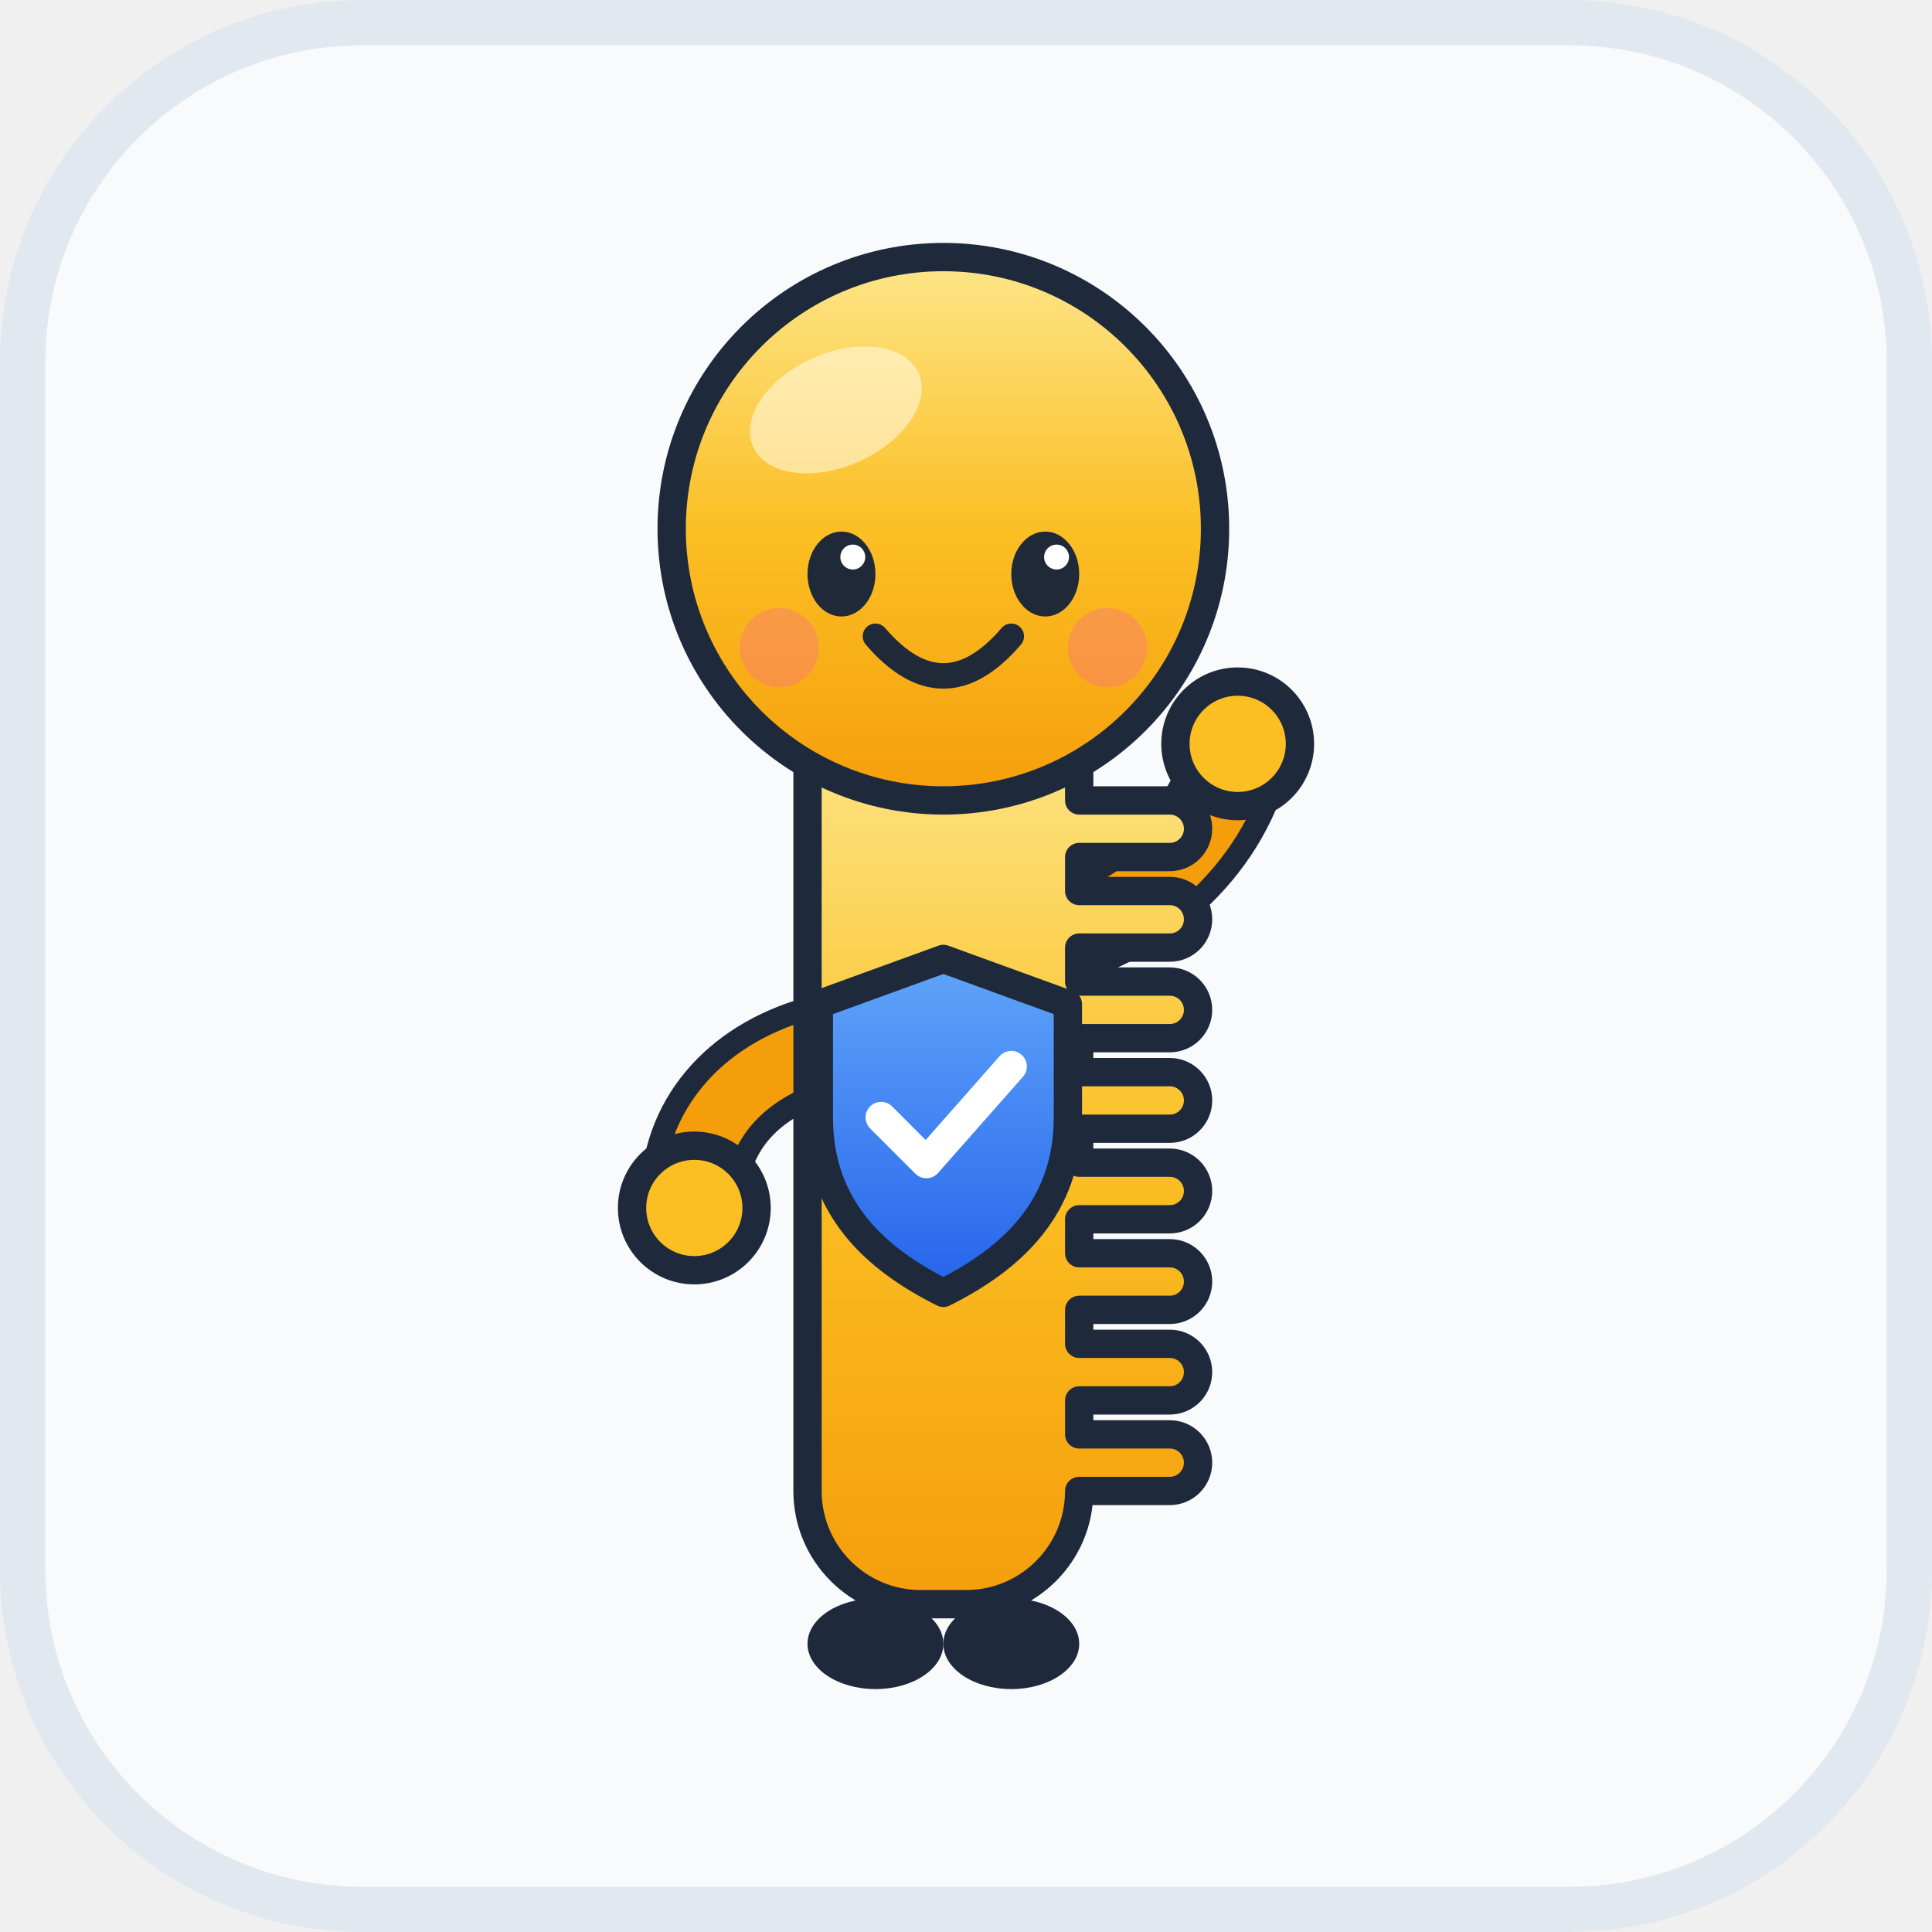
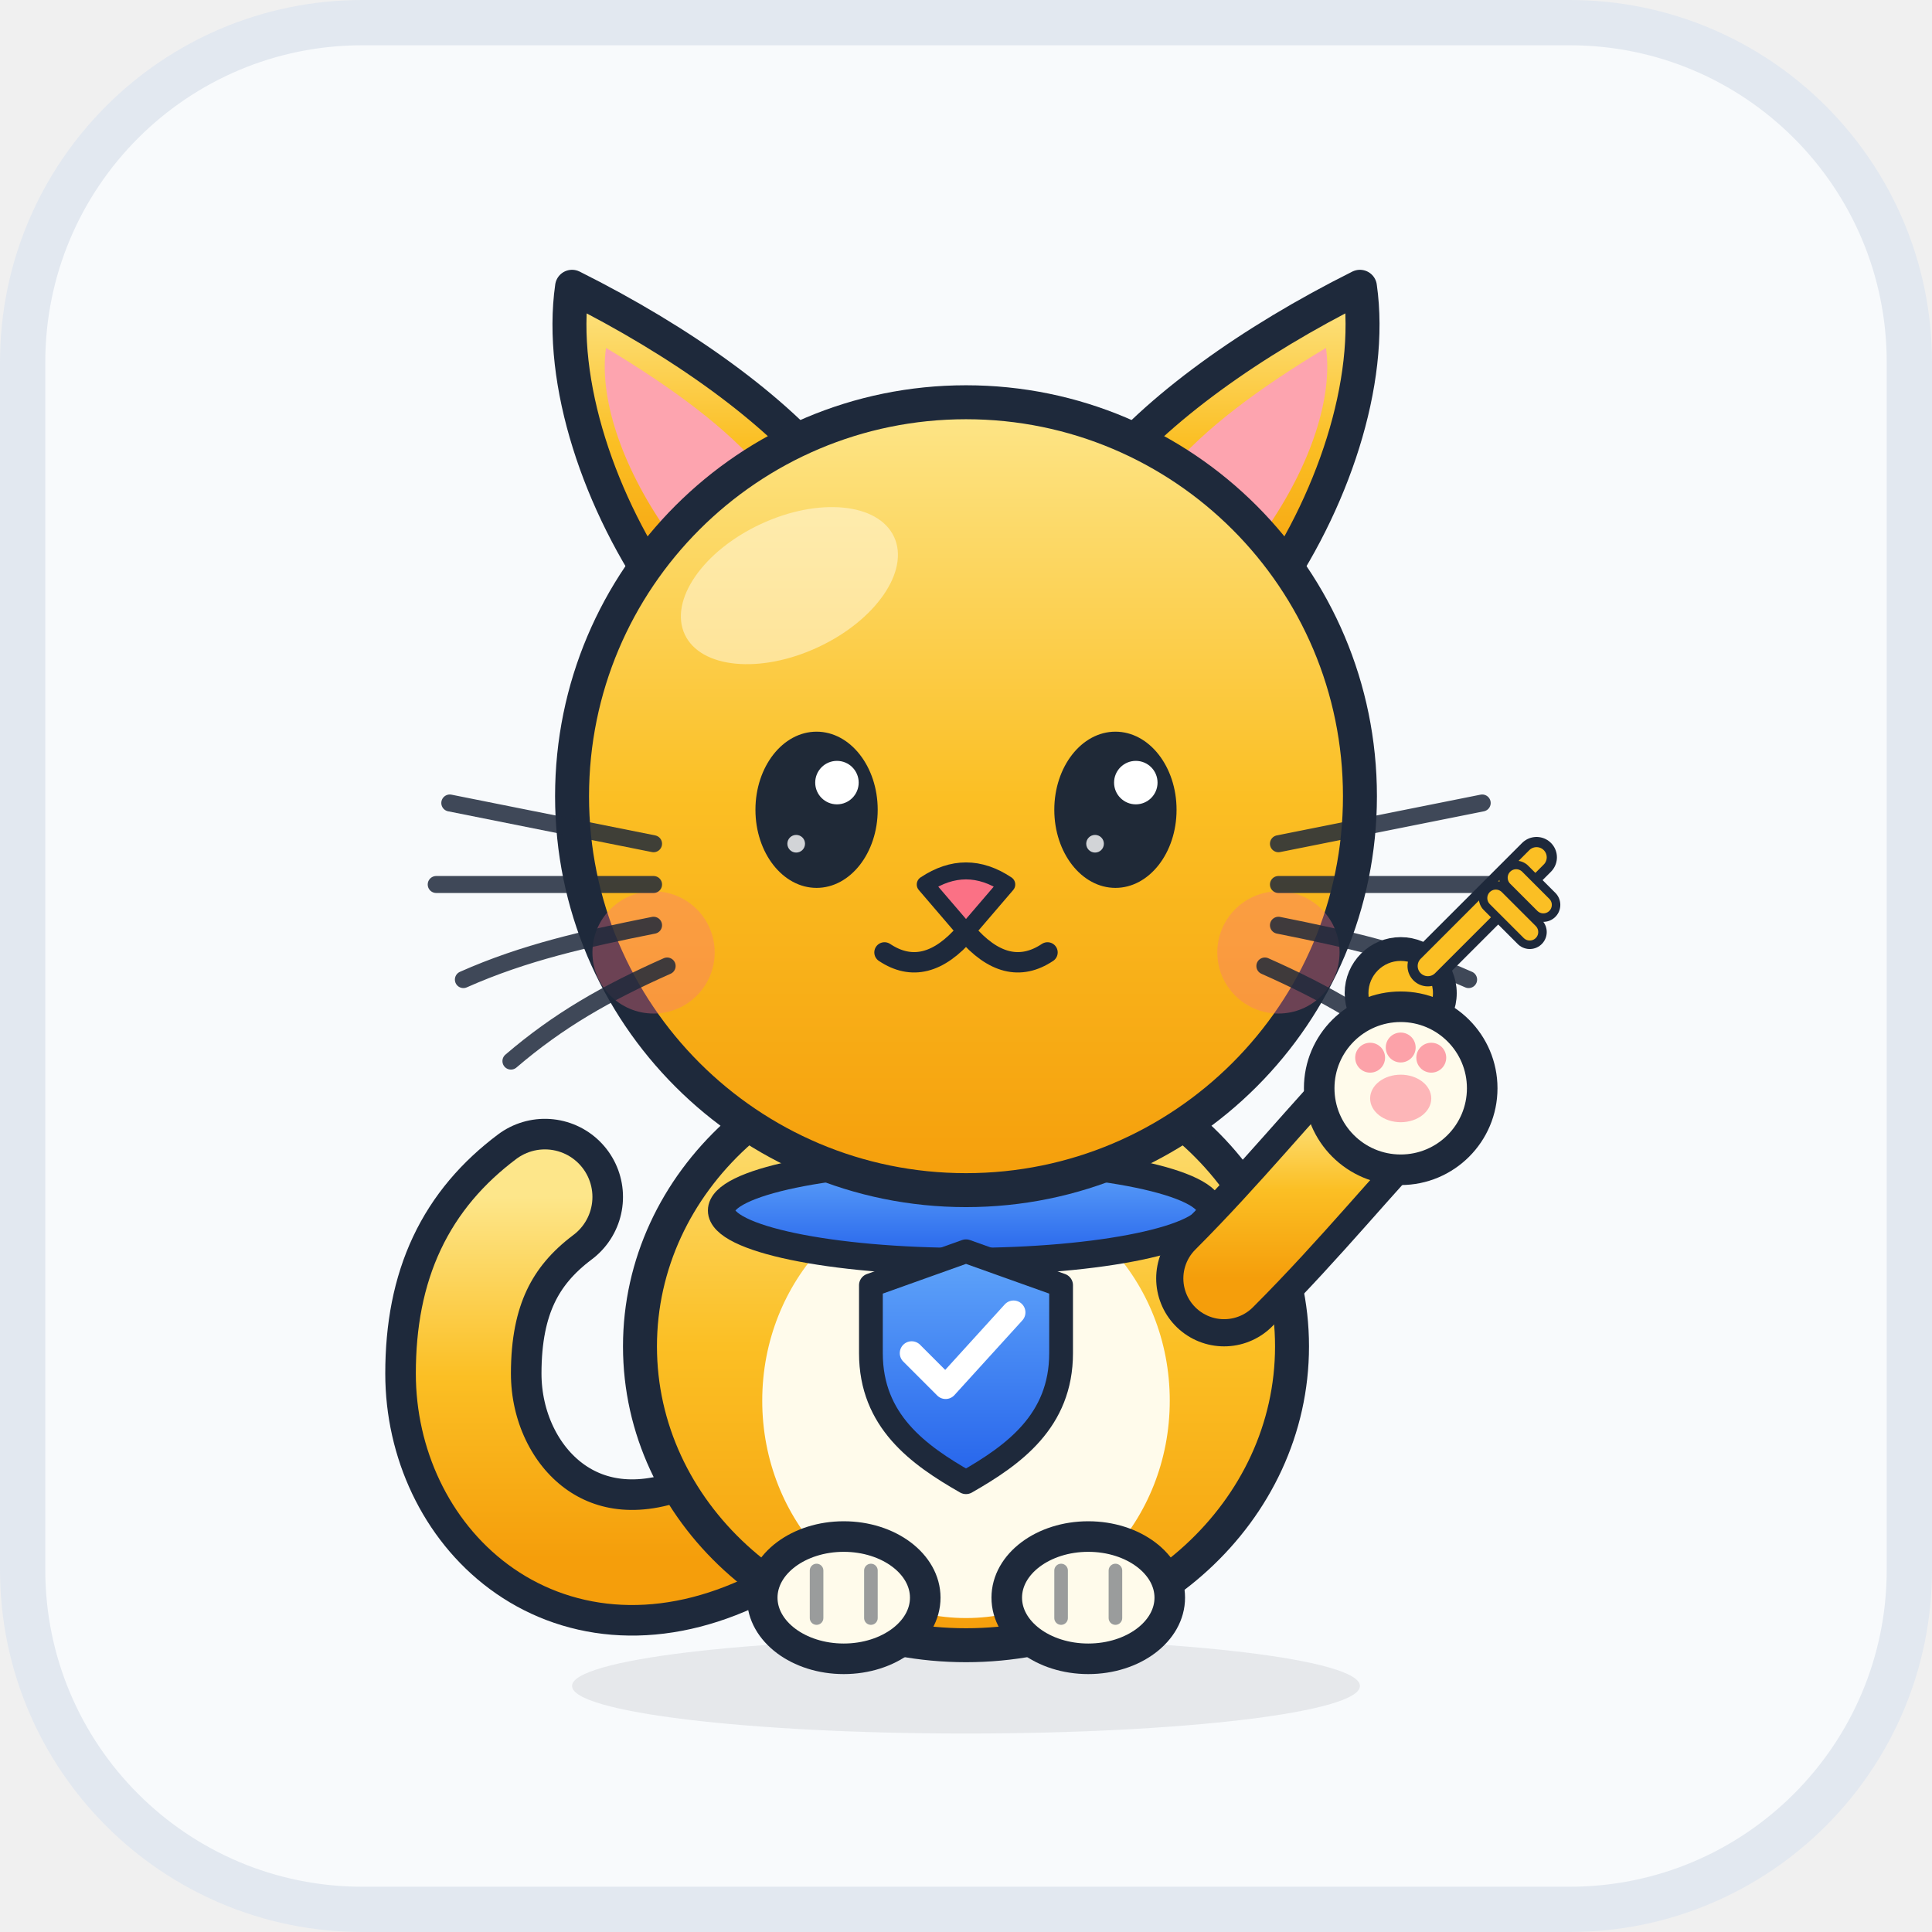
<svg xmlns="http://www.w3.org/2000/svg" width="512" height="512" viewBox="0 0 512 512" role="img" aria-labelledby="iconTitle iconDesc" shape-rendering="geometricPrecision">
  <defs>
    <linearGradient id="keeGold" x1="0" y1="0" x2="0" y2="1">
      <stop offset="0" stop-color="#FDE68A" />
      <stop offset=".5" stop-color="#FBBF24" />
      <stop offset="1" stop-color="#F59E0B" />
    </linearGradient>
    <linearGradient id="keeShield" x1="0" y1="0" x2="0" y2="1">
      <stop offset="0" stop-color="#60A5FA" />
      <stop offset="1" stop-color="#2563EB" />
    </linearGradient>
  </defs>
  <rect x="6" y="6" width="500" height="500" rx="90" fill="#F8FAFC" stroke="#E2E8F0" stroke-width="12" />
-   <g transform="translate(70 23.125) scale(1.5)">
-     <ellipse cx="108" cy="275" rx="12" ry="8" fill="#1E293B" />
-     <ellipse cx="132" cy="275" rx="12" ry="8" fill="#1E293B" />
+   <g transform="translate(40 40) scale(1.8)">
+     <ellipse cx="120" cy="226" rx="58" ry="7" fill="#0F172A" opacity=".08" />
    <g>
-       <path d="M138 150 C154 146 168 134 172 118" fill="none" stroke="#1E293B" stroke-width="19" stroke-linecap="round" />
-       <path d="M138 150 C154 146 168 134 172 118" fill="none" stroke="#F59E0B" stroke-width="11" stroke-linecap="round" />
-       <circle cx="172" cy="116" r="11" fill="#FBBF24" stroke="#1E293B" stroke-width="5" />
+       <path d="M84 204 C62 214 46 198 46 180 C46 168 50 160 58 154" fill="none" stroke="#1E293B" stroke-width="23" stroke-linecap="round" />
+       <path d="M84 204 C62 214 46 198 46 180 C46 168 50 160 58 154" fill="none" stroke="url(#keeGold)" stroke-width="14" stroke-linecap="round" />
    </g>
-     <path d="M98 170 C84 174 76 184 76 196" fill="none" stroke="#1E293B" stroke-width="19" stroke-linecap="round" />
-     <path d="M98 170 C84 174 76 184 76 196" fill="none" stroke="#F59E0B" stroke-width="11" stroke-linecap="round" />
-     <circle cx="76" cy="198" r="11" fill="#FBBF24" stroke="#1E293B" stroke-width="5" />
-     <path d="M96 110 H144 V126 h16 a5 5 0 0 1 0 10 h-16 V142 h16 a5 5 0 0 1 0 10 h-16 V158 h16 a5 5 0 0 1 0 10 h-16 V174 h16 a5 5 0 0 1 0 10 h-16 V190 h16 a5 5 0 0 1 0 10 h-16 V206 h16 a5 5 0 0 1 0 10 h-16 V222 h16 a5 5 0 0 1 0 10 h-16 V238 h16 a5 5 0 0 1 0 10 h-16 V248 a20 20 0 0 1 -20 20 H116 a20 20 0 0 1 -20 -20 Z" fill="url(#keeGold)" stroke="#1E293B" stroke-width="5" stroke-linejoin="round" />
-     <path d="M120 154 L142 162 V182 C142 198 132 207 120 213 C108 207 98 198 98 182 V162 Z" fill="url(#keeShield)" stroke="#1E293B" stroke-width="5" stroke-linejoin="round" />
-     <path d="M109 182 l8 8 l15 -17" fill="none" stroke="#FFFFFF" stroke-width="5.5" stroke-linecap="round" stroke-linejoin="round" />
-     <circle cx="120" cy="78" r="48" fill="url(#keeGold)" stroke="#1E293B" stroke-width="5" />
-     <ellipse cx="101" cy="57" rx="16" ry="10" fill="#FFFBEB" opacity=".55" transform="rotate(-24 101 57)" />
-     <ellipse cx="102" cy="86" rx="6" ry="7.5" fill="#1F2937" />
-     <ellipse cx="138" cy="86" rx="6" ry="7.5" fill="#1F2937" />
-     <circle cx="104" cy="83" r="2.2" fill="#FFFFFF" />
-     <circle cx="140" cy="83" r="2.2" fill="#FFFFFF" />
-     <circle cx="91" cy="99" r="7" fill="#FB7185" opacity=".4" />
-     <circle cx="149" cy="99" r="7" fill="#FB7185" opacity=".4" />
-     <path d="M108 97 q12 14 24 0" fill="none" stroke="#1F2937" stroke-width="4.5" stroke-linecap="round" />
+     <ellipse cx="120" cy="176" rx="48" ry="44" fill="url(#keeGold)" stroke="#1E293B" stroke-width="5" />
+     <ellipse cx="120" cy="184" rx="30" ry="32" fill="#FFFBEB" />
+     <ellipse cx="102" cy="213" rx="12" ry="9" fill="#FFFBEB" stroke="#1E293B" stroke-width="4.5" />
+     <ellipse cx="138" cy="213" rx="12" ry="9" fill="#FFFBEB" stroke="#1E293B" stroke-width="4.5" />
+     <path d="M98 209 v7 M106 209 v7 M134 209 v7 M142 209 v7" fill="none" stroke="#1E293B" stroke-width="2" stroke-linecap="round" opacity=".45" />
+     <ellipse cx="120" cy="156" rx="36" ry="7.5" fill="url(#keeShield)" stroke="#1E293B" stroke-width="4" />
+     <g>
+       <path d="M76 66 C66 52 60 34 62 20 C78 28 92 38 100 48 Z" fill="url(#keeGold)" stroke="#1E293B" stroke-width="5" stroke-linejoin="round" />
+       <path d="M76 56 C69 46 66 36 67 29 C77 35 85 41 90 47 Z" fill="#FDA4AF" />
+       <path d="M164 66 C174 52 180 34 178 20 C162 28 148 38 140 48 Z" fill="url(#keeGold)" stroke="#1E293B" stroke-width="5" stroke-linejoin="round" />
+       <path d="M164 56 C171 46 174 36 173 29 C163 35 155 41 150 47 Z" fill="#FDA4AF" />
+       <circle cx="120" cy="95" r="58" fill="url(#keeGold)" stroke="#1E293B" stroke-width="5" />
+       <ellipse cx="94" cy="64" rx="17" ry="10" fill="#FFFBEB" opacity=".5" transform="rotate(-25 94 64)" />
+       <ellipse cx="98" cy="97" rx="9" ry="11.5" fill="#1F2937">
+       </ellipse>
+       <ellipse cx="142" cy="97" rx="9" ry="11.5" fill="#1F2937">
+       </ellipse>
+       <circle cx="101" cy="93" r="3.2" fill="#FFFFFF" />
+       <circle cx="145" cy="93" r="3.2" fill="#FFFFFF" />
+       <circle cx="95" cy="102" r="1.3" fill="#FFFFFF" opacity=".8" />
+       <circle cx="139" cy="102" r="1.3" fill="#FFFFFF" opacity=".8" />
+       <circle cx="74" cy="118" r="9" fill="#FB7185" opacity=".35" />
+       <circle cx="166" cy="118" r="9" fill="#FB7185" opacity=".35" />
+       <path d="M114 108 Q120 104 126 108 L120 115 Z" fill="#FB7185" stroke="#1E293B" stroke-width="2.5" stroke-linejoin="round" />
+       <path d="M120 115 Q114 122 108 118 M120 115 Q126 122 132 118" fill="none" stroke="#1E293B" stroke-width="3" stroke-linecap="round" />
+       <path d="M74 102 C64 100 54 98 44 96 M74 108 C63 108 53 108 42 108 M74 114 C64 116 55 118 46 122 M76 120 C67 124 60 128 53 134" fill="none" stroke="#1E293B" stroke-width="2.5" stroke-linecap="round" opacity=".85" />
+       <path d="M166 102 C176 100 186 98 196 96 M166 108 C177 108 187 108 198 108 M166 114 C176 116 185 118 194 122 M164 120 C173 124 180 128 187 134" fill="none" stroke="#1E293B" stroke-width="2.5" stroke-linecap="round" opacity=".85" />
+     </g>
+     <path d="M120 162 L134 167 V177 C134 187 127 192 120 196 C113 192 106 187 106 177 V167 Z" fill="url(#keeShield)" stroke="#1E293B" stroke-width="3.5" stroke-linejoin="round" />
+     <path d="M112 177 l5 5 l10 -11" fill="none" stroke="#FFFFFF" stroke-width="3.5" stroke-linecap="round" stroke-linejoin="round" />
+     <g>
+       <circle cx="184" cy="124" r="6.5" fill="#FBBF24" stroke="#1E293B" stroke-width="3.5" />
+       <path d="M188 120 L204 104" fill="none" stroke="#1E293B" stroke-width="6" stroke-linecap="round" />
+       <path d="M188 120 L204 104" fill="none" stroke="#FBBF24" stroke-width="3" stroke-linecap="round" />
+       <path d="M198 110 l5 5 M201 107 l4 4" fill="none" stroke="#1E293B" stroke-width="5" stroke-linecap="round" />
+       <path d="M198 110 l5 5 M201 107 l4 4" fill="none" stroke="#FBBF24" stroke-width="2.5" stroke-linecap="round" />
+       <path d="M158 166 C168 156 176 146 182 140" fill="none" stroke="#1E293B" stroke-width="20" stroke-linecap="round" />
+       <path d="M158 166 C168 156 176 146 182 140" fill="none" stroke="url(#keeGold)" stroke-width="12" stroke-linecap="round" />
+       <circle cx="184" cy="138" r="12" fill="#FFFBEB" stroke="#1E293B" stroke-width="4.5" />
+       <circle cx="179.5" cy="133.5" r="2.2" fill="#FB7185" opacity=".65" />
+       <circle cx="184" cy="132" r="2.2" fill="#FB7185" opacity=".65" />
+       <circle cx="188.5" cy="133.5" r="2.2" fill="#FB7185" opacity=".65" />
+       <ellipse cx="184" cy="139.5" rx="4.5" ry="3.5" fill="#FB7185" opacity=".5" />
+     </g>
  </g>
</svg>
